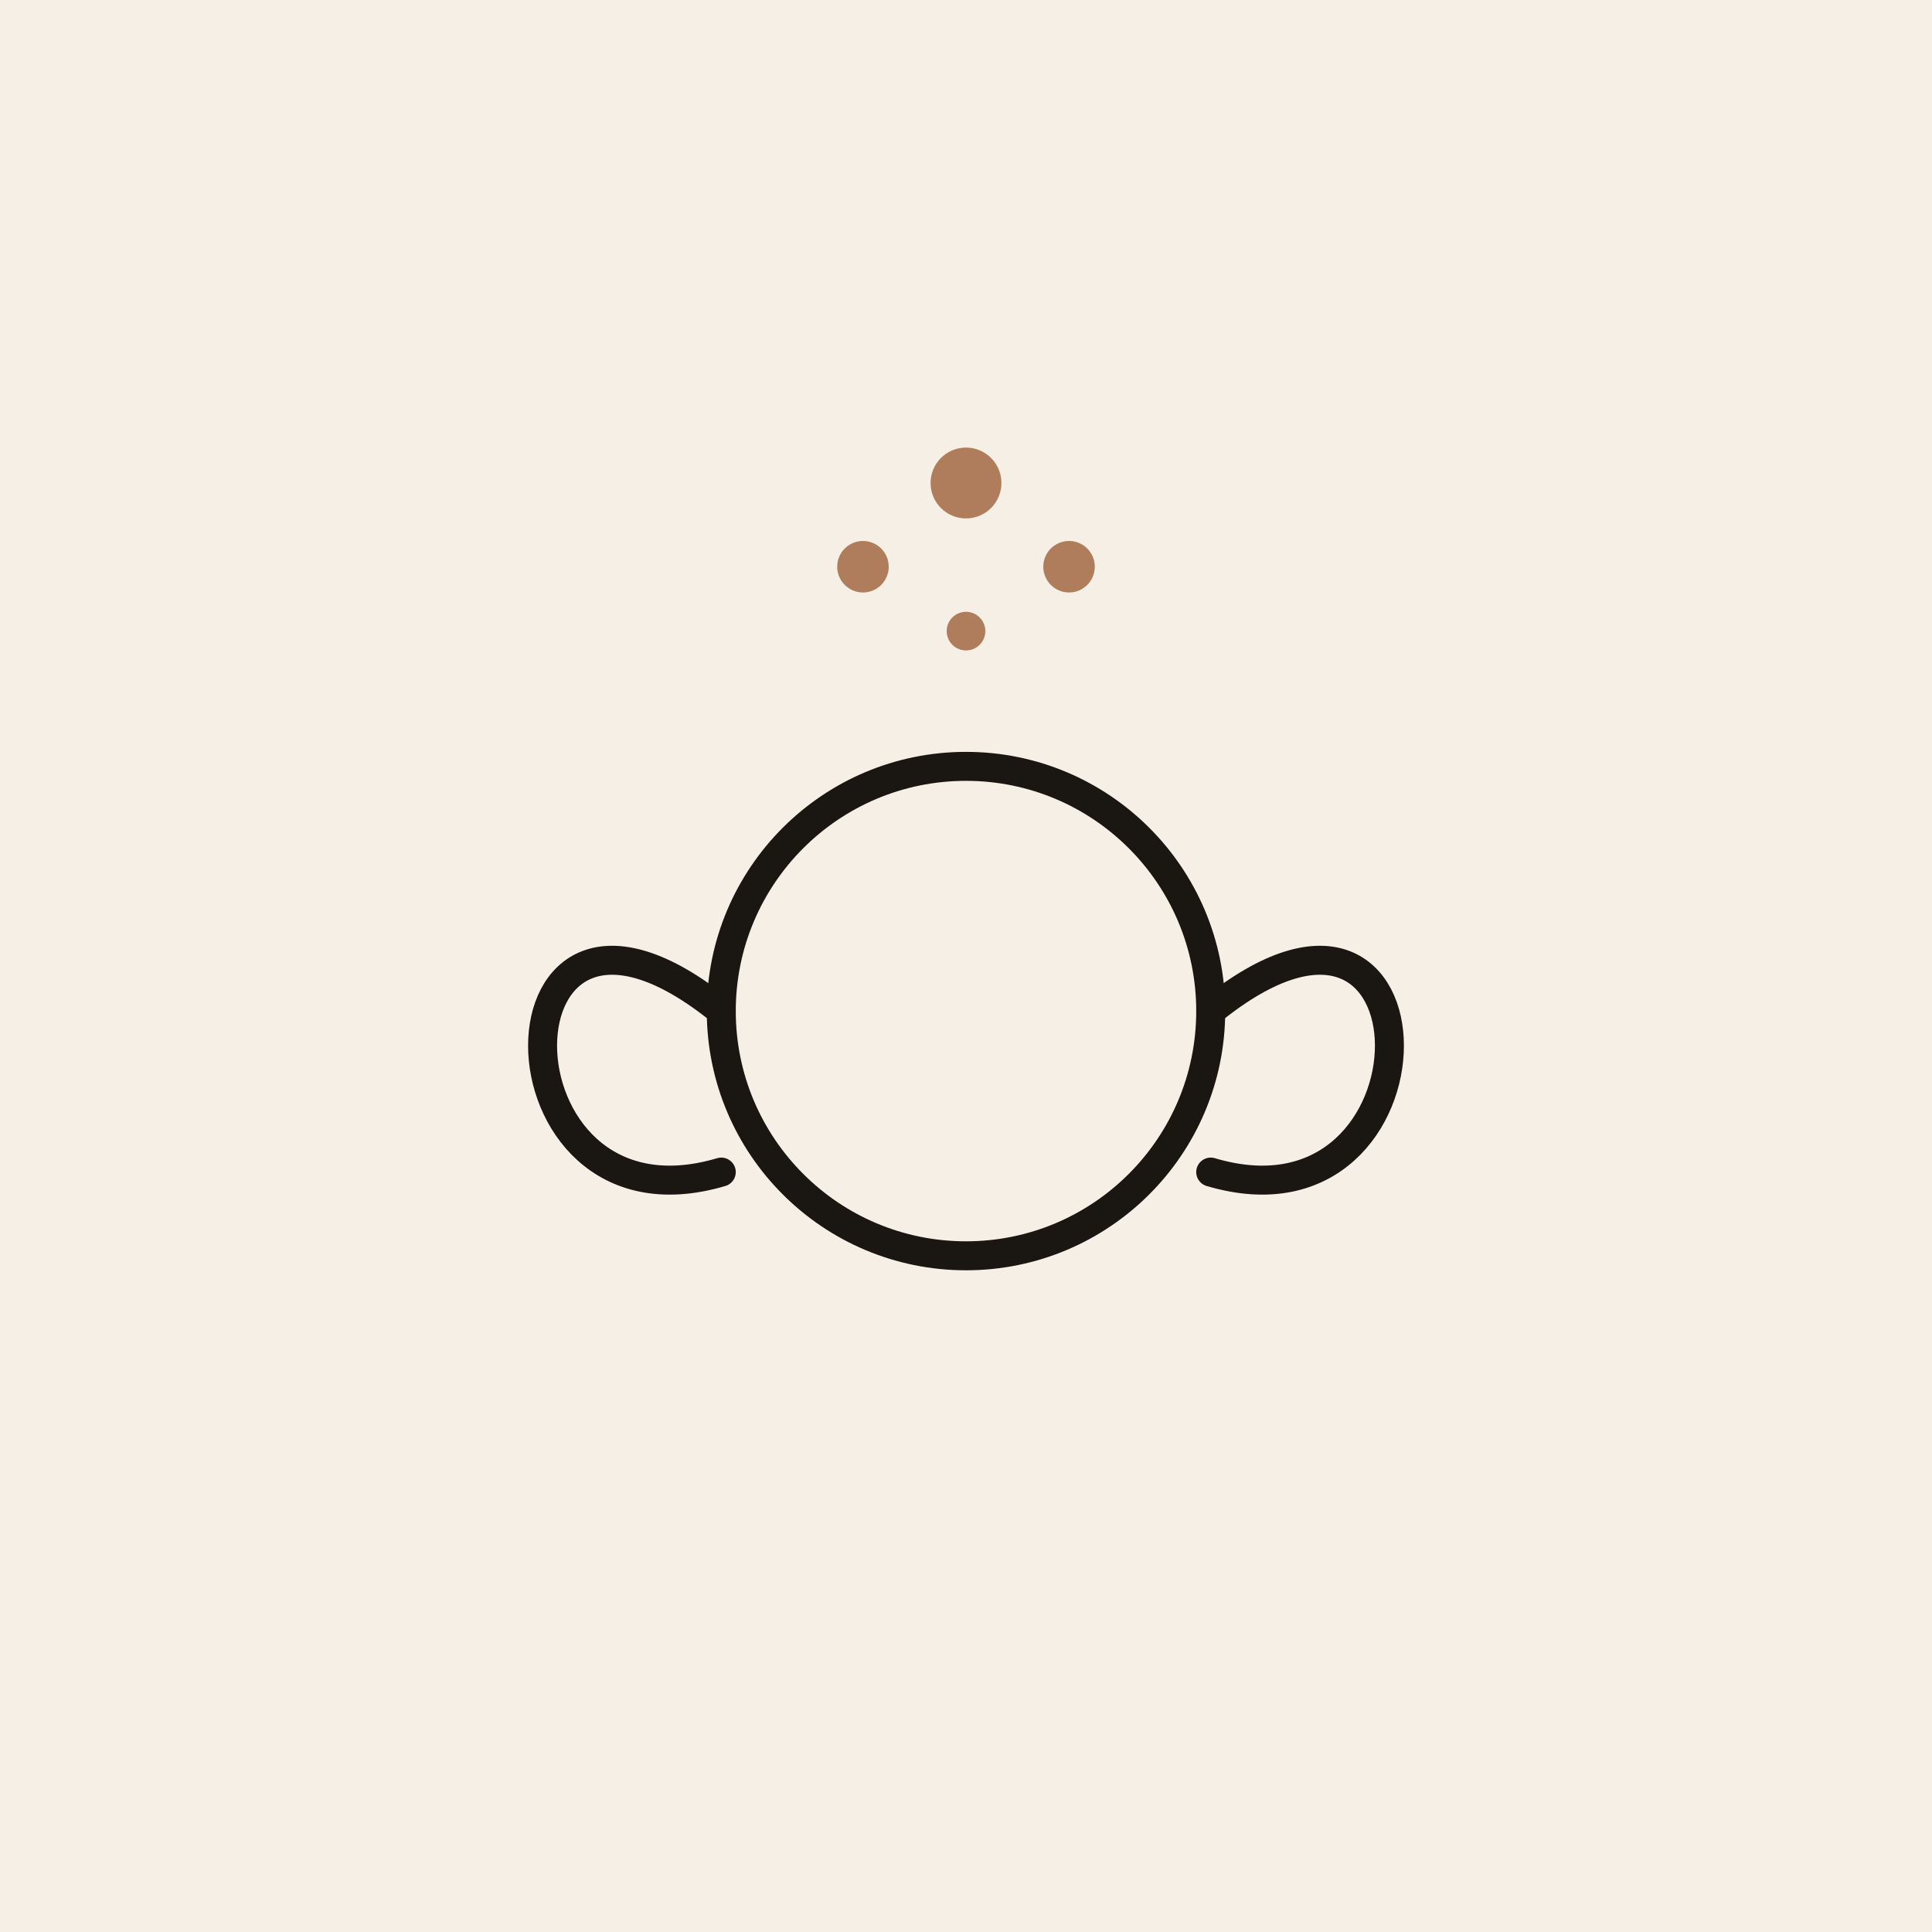
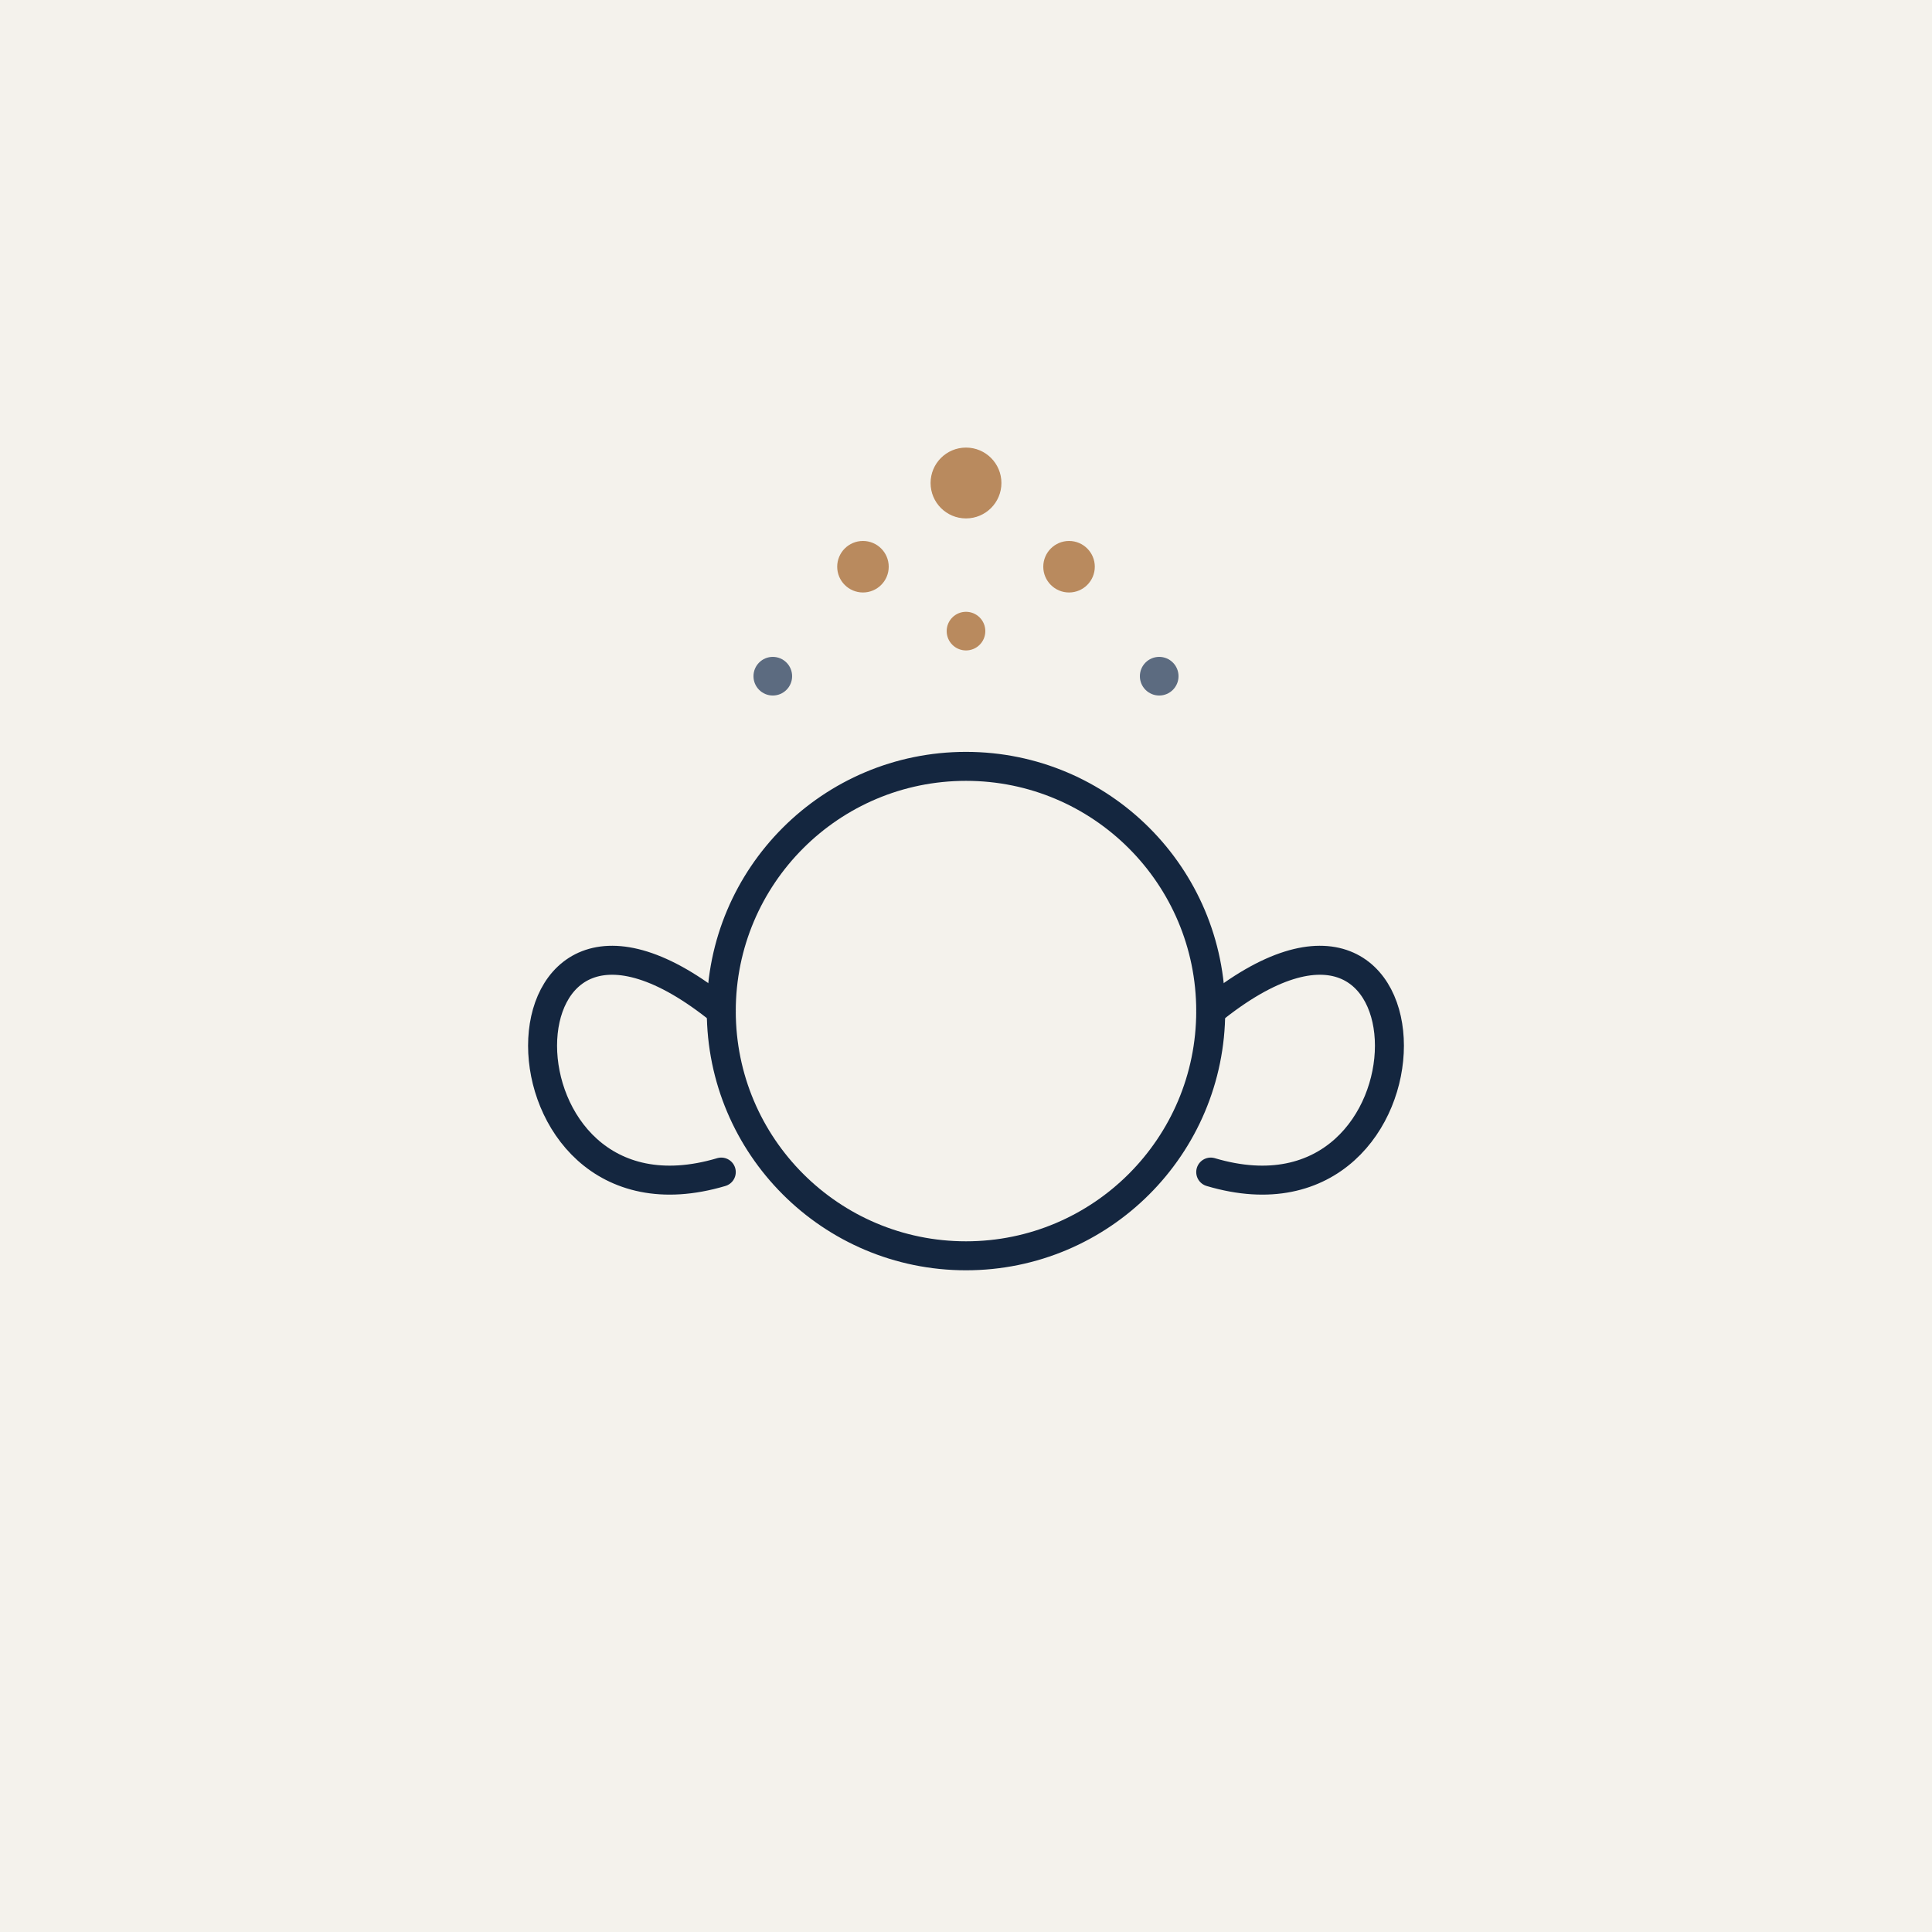
<svg xmlns="http://www.w3.org/2000/svg" viewBox="0 0 600 600" preserveAspectRatio="xMidYMid slice" role="img" aria-label="Chignon et coiffure de mariage">
-   <rect width="600" height="600" fill="#f5efe6" />
-   <g transform="translate(300,320)" fill="none" stroke="#1a1712" stroke-width="9" stroke-linecap="round">
+   <rect width="600" height="600" fill="#F4F2EC" />
+   <g transform="translate(300,320)" fill="none" stroke="#14263F" stroke-width="9" stroke-linecap="round">
    <circle cx="0" cy="-6" r="76" />
    <path d="M-76 -6 C -150 -66, -150 66, -76 44" />
    <path d="M76 -6 C 150 -66, 150 66, 76 44" />
  </g>
-   <g fill="#b07d5c">
+   <g fill="#B98A5E">
    <circle cx="300" cy="150" r="11" />
    <circle cx="332" cy="176" r="8" />
    <circle cx="268" cy="176" r="8" />
    <circle cx="300" cy="196" r="6" />
  </g>
+   <g fill="#5C6B80">
+     <circle cx="360" cy="210" r="6" />
+     <circle cx="240" cy="210" r="6" />
+   </g>
</svg>
